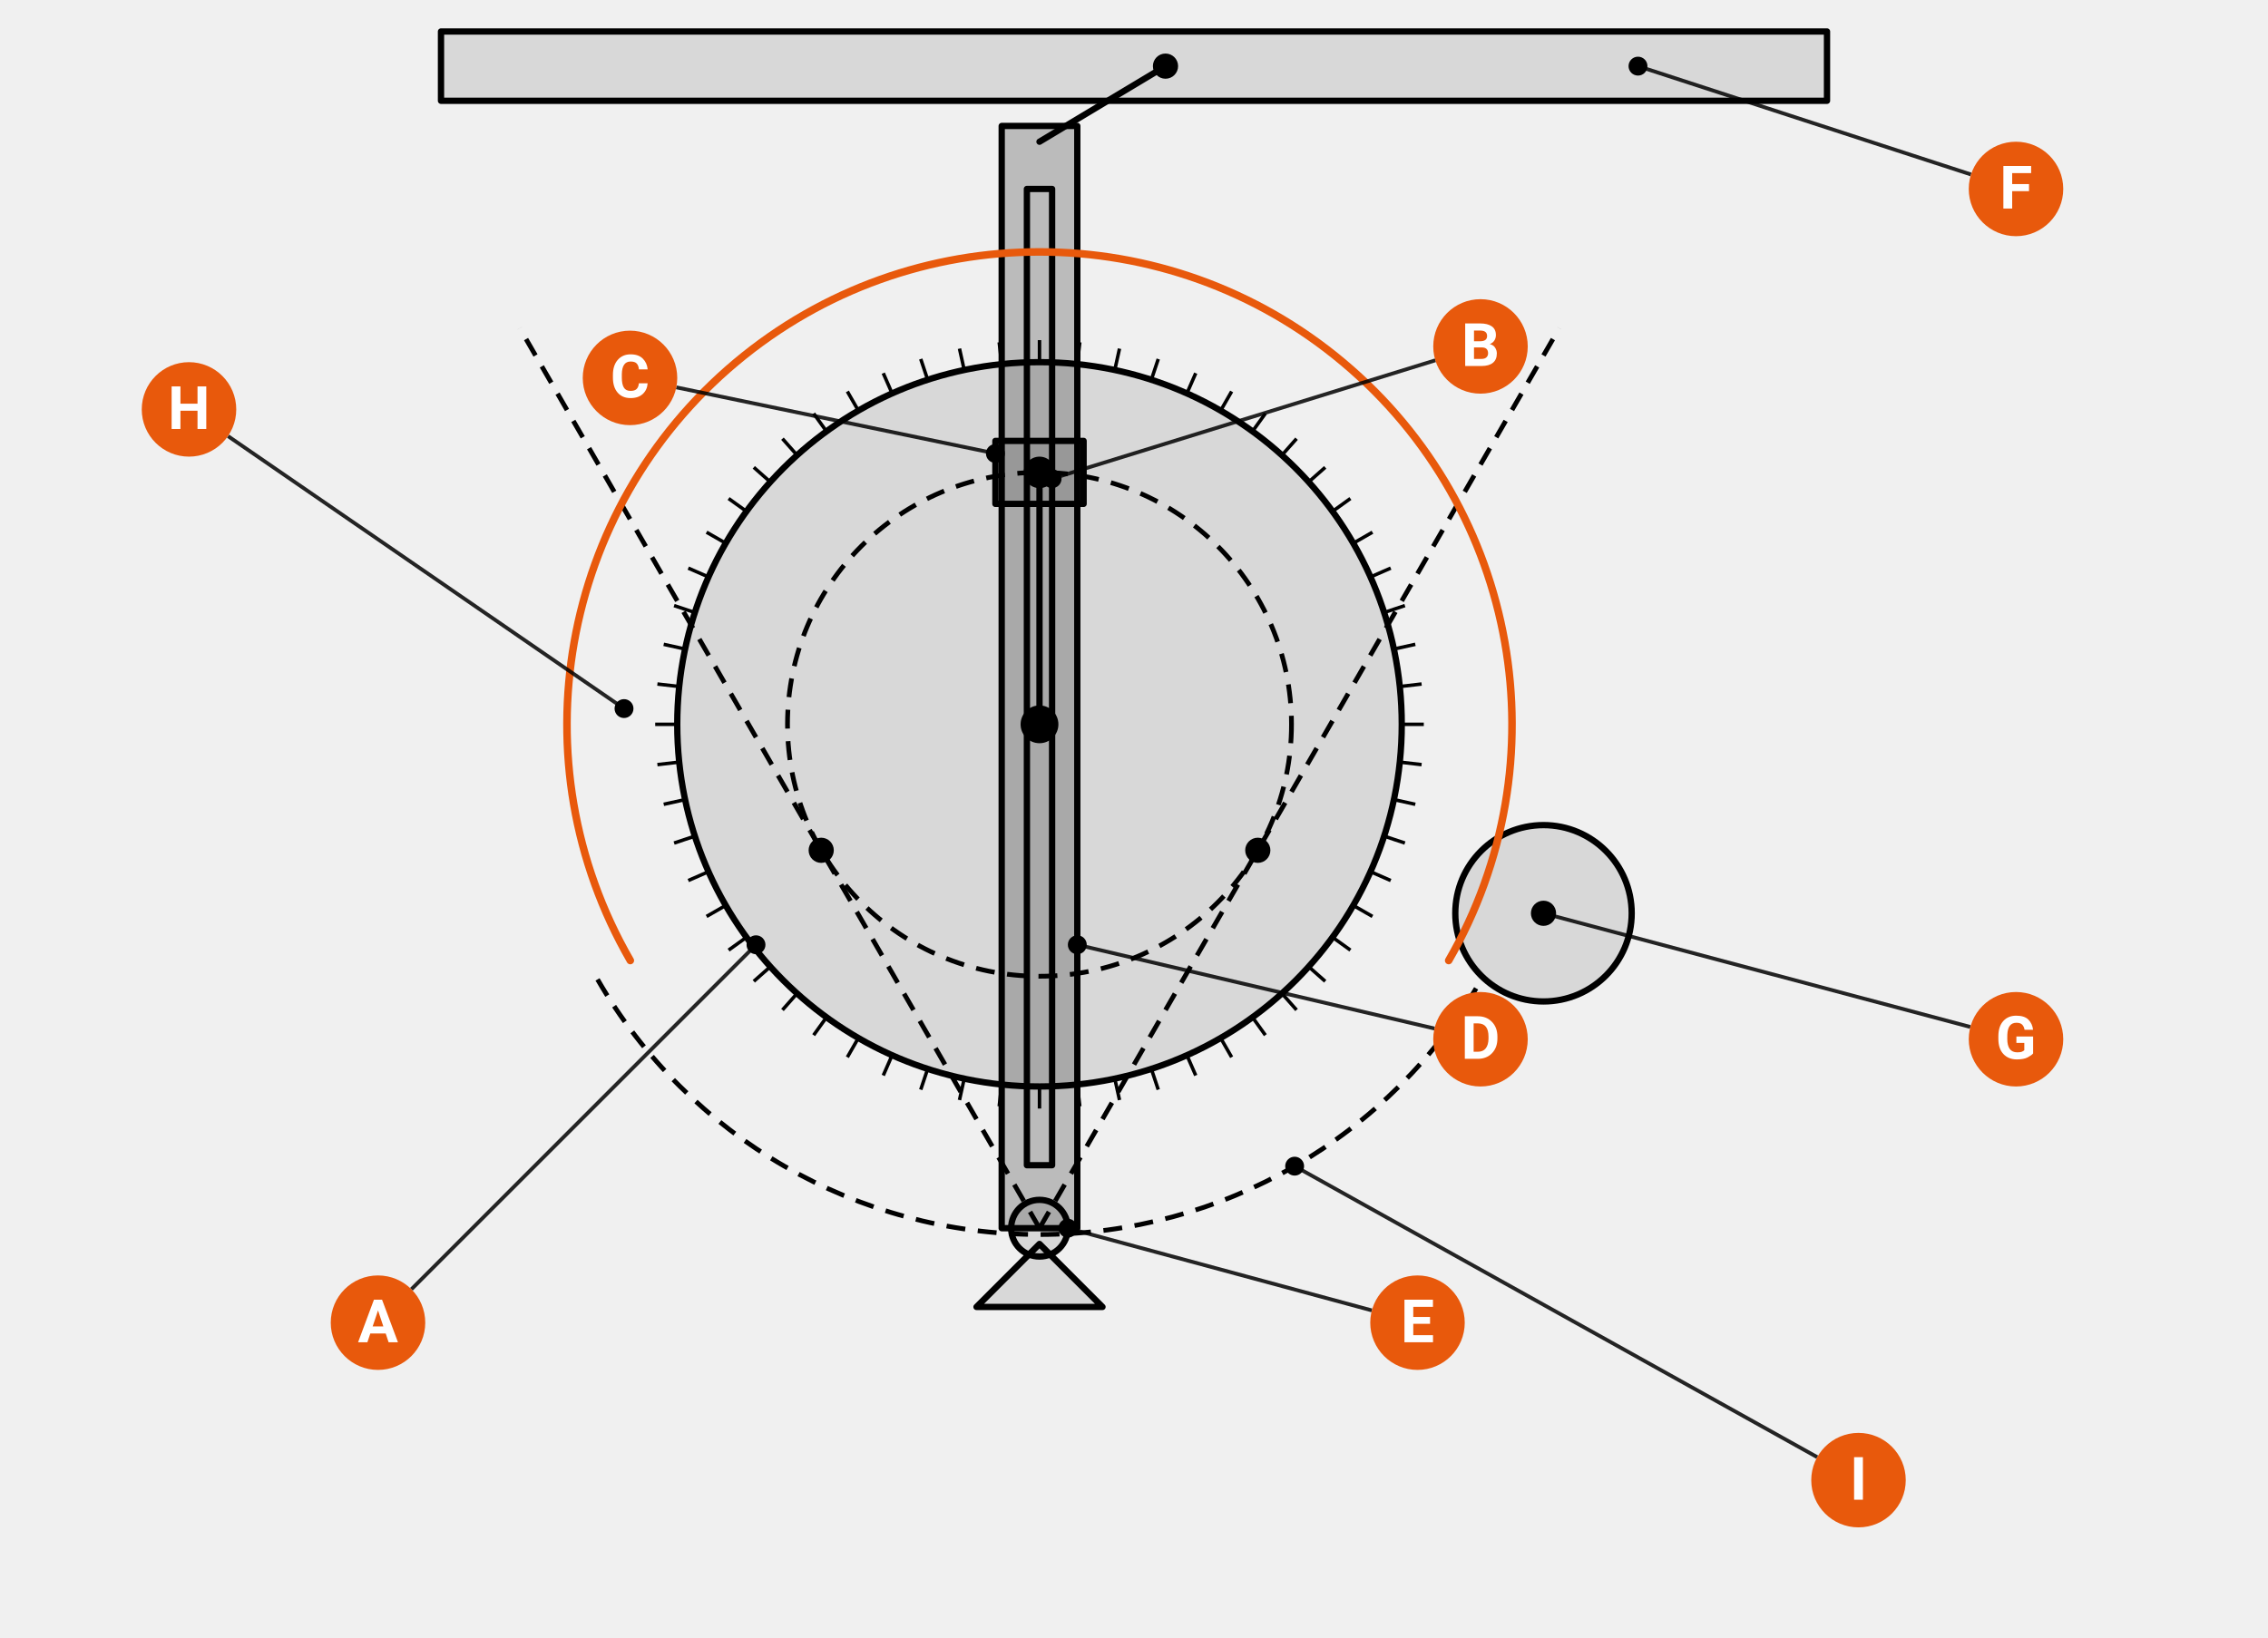
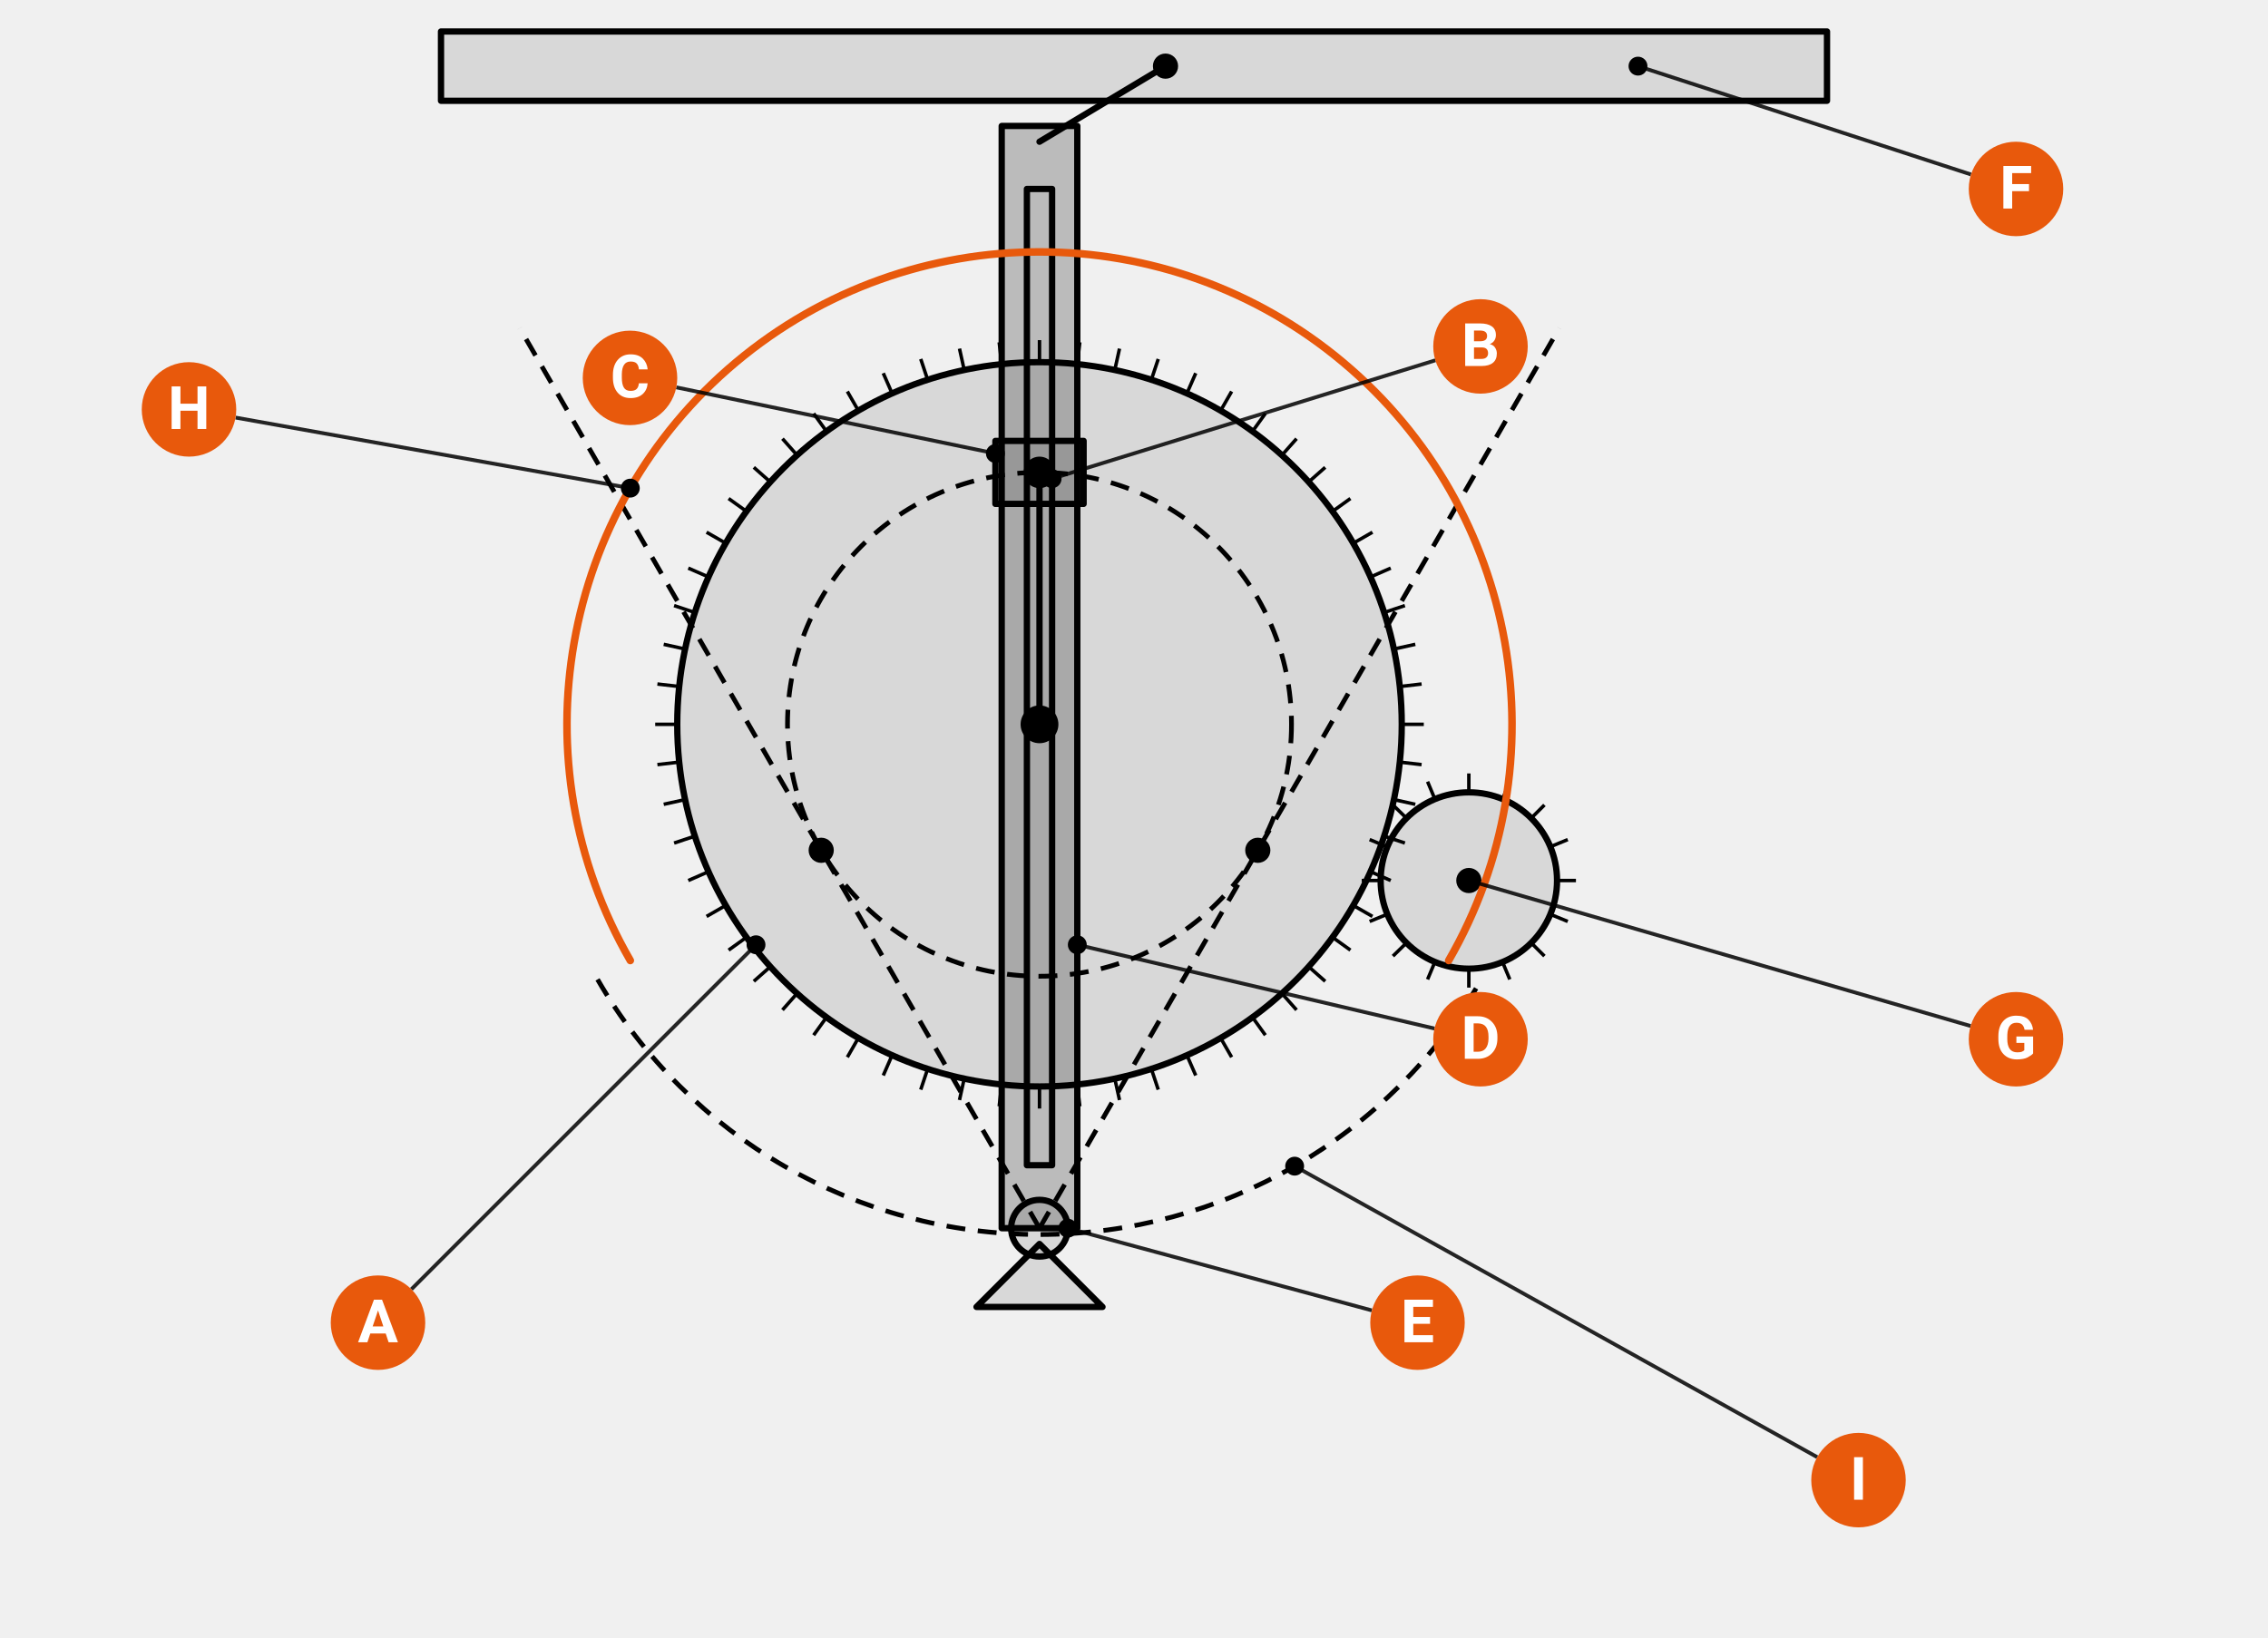
<svg xmlns="http://www.w3.org/2000/svg" viewBox="0 0 720 520" role="img" aria-label="Figure">
  <style>.s{fill:none;stroke:currentColor;stroke-width:2;stroke-linejoin:round;stroke-linecap:round}.thin{fill:none;stroke:currentColor;stroke-width:1.1}.lead{fill:none;stroke:currentColor;stroke-width:1.2;opacity:.85}.f{fill:currentColor;fill-opacity:.10;stroke:currentColor;stroke-width:2;stroke-linejoin:round}.f2{fill:currentColor;fill-opacity:.22;stroke:currentColor;stroke-width:2;stroke-linejoin:round}.k{fill:currentColor;stroke:none}.d{fill:none;stroke:currentColor;stroke-width:1.5;stroke-dasharray:6 4}.cl{fill:none;stroke:currentColor;stroke-width:1;stroke-dasharray:14 4 3 4;opacity:.7}.acc{fill:none;stroke:#e8590c;stroke-width:2.4;stroke-linecap:round}.accf{fill:#e8590c;stroke:none}.acct{fill:#e8590c;stroke:none}.tx{fill:currentColor;font-family:system-ui,-apple-system,"Segoe UI",Roboto,Arial,sans-serif}text{font-family:system-ui,-apple-system,"Segoe UI",Roboto,Arial,sans-serif}</style>
  <circle class="f" cx="330.0" cy="230.0" r="115.0" />
  <line class="thin" x1="445.0" y1="230.0" x2="452.0" y2="230.0" />
  <line class="thin" x1="444.4" y1="242.0" x2="451.3" y2="242.8" />
  <line class="thin" x1="442.5" y1="253.9" x2="449.3" y2="255.4" />
  <line class="thin" x1="439.4" y1="265.5" x2="446.0" y2="267.7" />
  <line class="thin" x1="435.1" y1="276.8" x2="441.5" y2="279.6" />
  <line class="thin" x1="429.6" y1="287.5" x2="435.7" y2="291.0" />
  <line class="thin" x1="423.0" y1="297.6" x2="428.7" y2="301.7" />
  <line class="thin" x1="415.5" y1="307.0" x2="420.7" y2="311.6" />
  <line class="thin" x1="407.0" y1="315.5" x2="411.6" y2="320.7" />
  <line class="thin" x1="397.6" y1="323.0" x2="401.7" y2="328.7" />
  <line class="thin" x1="387.5" y1="329.6" x2="391.0" y2="335.7" />
  <line class="thin" x1="376.8" y1="335.1" x2="379.6" y2="341.5" />
  <line class="thin" x1="365.5" y1="339.4" x2="367.7" y2="346.0" />
  <line class="thin" x1="353.9" y1="342.5" x2="355.4" y2="349.3" />
  <line class="thin" x1="342.0" y1="344.4" x2="342.8" y2="351.3" />
  <line class="thin" x1="330.0" y1="345.0" x2="330.0" y2="352.0" />
  <line class="thin" x1="318.0" y1="344.4" x2="317.2" y2="351.3" />
  <line class="thin" x1="306.1" y1="342.5" x2="304.6" y2="349.3" />
  <line class="thin" x1="294.5" y1="339.4" x2="292.3" y2="346.0" />
  <line class="thin" x1="283.2" y1="335.1" x2="280.4" y2="341.5" />
  <line class="thin" x1="272.5" y1="329.6" x2="269.0" y2="335.7" />
  <line class="thin" x1="262.4" y1="323.0" x2="258.3" y2="328.7" />
  <line class="thin" x1="253.0" y1="315.5" x2="248.4" y2="320.7" />
  <line class="thin" x1="244.5" y1="307.0" x2="239.3" y2="311.6" />
  <line class="thin" x1="237.0" y1="297.6" x2="231.3" y2="301.7" />
  <line class="thin" x1="230.4" y1="287.5" x2="224.3" y2="291.0" />
  <line class="thin" x1="224.9" y1="276.8" x2="218.5" y2="279.6" />
  <line class="thin" x1="220.6" y1="265.5" x2="214.0" y2="267.7" />
  <line class="thin" x1="217.5" y1="253.9" x2="210.7" y2="255.4" />
  <line class="thin" x1="215.6" y1="242.0" x2="208.7" y2="242.8" />
  <line class="thin" x1="215.0" y1="230.0" x2="208.0" y2="230.0" />
  <line class="thin" x1="215.6" y1="218.0" x2="208.7" y2="217.2" />
  <line class="thin" x1="217.5" y1="206.1" x2="210.7" y2="204.6" />
  <line class="thin" x1="220.6" y1="194.5" x2="214.0" y2="192.3" />
  <line class="thin" x1="224.9" y1="183.2" x2="218.5" y2="180.4" />
  <line class="thin" x1="230.4" y1="172.5" x2="224.3" y2="169.0" />
  <line class="thin" x1="237.0" y1="162.4" x2="231.3" y2="158.3" />
  <line class="thin" x1="244.5" y1="153.0" x2="239.3" y2="148.4" />
  <line class="thin" x1="253.0" y1="144.5" x2="248.4" y2="139.3" />
  <line class="thin" x1="262.4" y1="137.0" x2="258.3" y2="131.3" />
  <line class="thin" x1="272.5" y1="130.4" x2="269.0" y2="124.3" />
  <line class="thin" x1="283.2" y1="124.9" x2="280.4" y2="118.5" />
  <line class="thin" x1="294.5" y1="120.6" x2="292.3" y2="114.0" />
  <line class="thin" x1="306.1" y1="117.5" x2="304.6" y2="110.7" />
  <line class="thin" x1="318.0" y1="115.6" x2="317.2" y2="108.7" />
  <line class="thin" x1="330.0" y1="115.0" x2="330.0" y2="108.0" />
  <line class="thin" x1="342.0" y1="115.6" x2="342.8" y2="108.7" />
  <line class="thin" x1="353.9" y1="117.5" x2="355.4" y2="110.7" />
  <line class="thin" x1="365.5" y1="120.6" x2="367.7" y2="114.0" />
  <line class="thin" x1="376.8" y1="124.9" x2="379.6" y2="118.5" />
  <line class="thin" x1="387.5" y1="130.4" x2="391.0" y2="124.3" />
  <line class="thin" x1="397.6" y1="137.0" x2="401.7" y2="131.3" />
  <line class="thin" x1="407.0" y1="144.5" x2="411.6" y2="139.3" />
  <line class="thin" x1="415.5" y1="153.0" x2="420.7" y2="148.4" />
  <line class="thin" x1="423.0" y1="162.4" x2="428.7" y2="158.3" />
  <line class="thin" x1="429.6" y1="172.5" x2="435.7" y2="169.0" />
  <line class="thin" x1="435.1" y1="183.2" x2="441.5" y2="180.4" />
  <line class="thin" x1="439.4" y1="194.5" x2="446.0" y2="192.3" />
  <line class="thin" x1="442.5" y1="206.1" x2="449.3" y2="204.6" />
  <line class="thin" x1="444.4" y1="218.0" x2="451.3" y2="217.2" />
  <circle class="d" cx="330.0" cy="230.0" r="80.0" />
  <circle class="k" cx="330.0" cy="230.0" r="6.0" />
  <line class="d" x1="330.0" y1="390.0" x2="495.0" y2="104.2" />
  <circle class="k" cx="399.3" cy="270.0" r="4.0" />
  <line class="d" x1="330.0" y1="390.0" x2="165.0" y2="104.2" />
  <circle class="k" cx="260.7" cy="270.0" r="4.0" />
  <rect class="f2" x="318.0" y="40.0" width="24.0" height="350.0" rx="0" />
  <rect class="s" x="326.0" y="60.0" width="8.0" height="310.0" rx="0" />
  <rect class="f" x="316.0" y="140.0" width="28.0" height="20.0" rx="0" />
  <circle class="k" cx="330.0" cy="150.0" r="5.0" />
  <line class="s" x1="330.0" y1="230.0" x2="330.0" y2="150.0" />
  <circle class="f" cx="330.0" cy="390.0" r="9.0" />
  <polygon class="f" points="310.0,415.0 350.0,415.0 330.0,395.0" />
  <rect class="f" x="140.0" y="10.0" width="440.0" height="22.0" rx="0" />
  <line class="s" x1="330.0" y1="45.0" x2="370.0" y2="21.0" />
  <circle class="k" cx="370.0" cy="21.0" r="4.0" />
-   <circle class="f" cx="490.0" cy="290.0" r="28.0" />
-   <circle class="k" cx="490.0" cy="290.0" r="4.0" />
+   <circle class="f" cx="466.3" cy="279.6" r="28.0" />
+   <circle class="k" cx="466.3" cy="279.6" r="4.0" />
+   <line class="thin" x1="494.3" y1="279.6" x2="500.3" y2="279.6" />
+   <line class="thin" x1="492.1" y1="290.3" x2="497.7" y2="292.6" />
+   <line class="thin" x1="486.1" y1="299.4" x2="490.3" y2="303.6" />
+   <line class="thin" x1="477.0" y1="305.5" x2="479.3" y2="311.0" />
+   <line class="thin" x1="466.3" y1="307.6" x2="466.3" y2="313.6" />
+   <line class="thin" x1="455.5" y1="305.5" x2="453.2" y2="311.0" />
+   <line class="thin" x1="446.5" y1="299.4" x2="442.2" y2="303.6" />
+   <line class="thin" x1="440.4" y1="290.3" x2="434.8" y2="292.6" />
+   <line class="thin" x1="438.3" y1="279.6" x2="432.3" y2="279.6" />
+   <line class="thin" x1="440.4" y1="268.9" x2="434.8" y2="266.6" />
+   <line class="thin" x1="446.5" y1="259.8" x2="442.2" y2="255.6" />
+   <line class="thin" x1="455.5" y1="253.7" x2="453.2" y2="248.2" />
+   <line class="thin" x1="466.3" y1="251.6" x2="466.3" y2="245.6" />
+   <line class="thin" x1="477.0" y1="253.7" x2="479.3" y2="248.2" />
+   <line class="thin" x1="486.1" y1="259.8" x2="490.3" y2="255.6" />
+   <line class="thin" x1="492.1" y1="268.9" x2="497.7" y2="266.6" />
  <path class="acc" d="M459.9,305.0 A150,150 0 1 0 200.1,305.0" />
  <path class="d" d="M189.7,311.0 A162,162 0 0 0 470.3,311.0" />
  <line class="lead" x1="240.0" y1="300.0" x2="130.6" y2="409.4" />
  <circle class="k" cx="240.0" cy="300.0" r="3" />
  <circle cx="120.0" cy="420.0" r="15" fill="#e8590c" />
  <text x="120.0" y="421.0" font-size="19" font-weight="700" text-anchor="middle" dominant-baseline="middle" fill="#ffffff">A</text>
  <line class="lead" x1="334.0" y1="152.0" x2="455.7" y2="114.4" />
  <circle class="k" cx="334.0" cy="152.0" r="3" />
  <circle cx="470.0" cy="110.0" r="15" fill="#e8590c" />
  <text x="470.0" y="111.0" font-size="19" font-weight="700" text-anchor="middle" dominant-baseline="middle" fill="#ffffff">B</text>
  <line class="lead" x1="316.0" y1="144.0" x2="214.7" y2="123.0" />
  <circle class="k" cx="316.0" cy="144.0" r="3" />
  <circle cx="200.0" cy="120.0" r="15" fill="#e8590c" />
  <text x="200.0" y="121.0" font-size="19" font-weight="700" text-anchor="middle" dominant-baseline="middle" fill="#ffffff">C</text>
  <line class="lead" x1="342.0" y1="300.0" x2="455.4" y2="326.6" />
  <circle class="k" cx="342.0" cy="300.0" r="3" />
  <circle cx="470.0" cy="330.0" r="15" fill="#e8590c" />
  <text x="470.0" y="331.0" font-size="19" font-weight="700" text-anchor="middle" dominant-baseline="middle" fill="#ffffff">D</text>
  <line class="lead" x1="339.0" y1="390.0" x2="435.5" y2="416.1" />
  <circle class="k" cx="339.0" cy="390.0" r="3" />
  <circle cx="450.0" cy="420.0" r="15" fill="#e8590c" />
  <text x="450.0" y="421.0" font-size="19" font-weight="700" text-anchor="middle" dominant-baseline="middle" fill="#ffffff">E</text>
  <line class="lead" x1="520.0" y1="21.0" x2="625.7" y2="55.4" />
  <circle class="k" cx="520.0" cy="21.0" r="3" />
  <circle cx="640.0" cy="60.0" r="15" fill="#e8590c" />
  <text x="640.0" y="61.0" font-size="19" font-weight="700" text-anchor="middle" dominant-baseline="middle" fill="#ffffff">F</text>
-   <line class="lead" x1="490.0" y1="290.0" x2="625.5" y2="326.1" />
-   <circle class="k" cx="490.0" cy="290.0" r="3" />
+   <line class="lead" x1="466.3" y1="279.6" x2="625.6" y2="325.8" />
+   <circle class="k" cx="466.3" cy="279.6" r="3" />
  <circle cx="640.0" cy="330.0" r="15" fill="#e8590c" />
  <text x="640.0" y="331.0" font-size="19" font-weight="700" text-anchor="middle" dominant-baseline="middle" fill="#ffffff">G</text>
-   <line class="lead" x1="198.1" y1="225.0" x2="72.4" y2="138.5" />
-   <circle class="k" cx="198.1" cy="225.0" r="3" />
+   <line class="lead" x1="200.1" y1="155.0" x2="74.8" y2="132.6" />
+   <circle class="k" cx="200.1" cy="155.0" r="3" />
  <circle cx="60.0" cy="130.0" r="15" fill="#e8590c" />
  <text x="60.0" y="131.0" font-size="19" font-weight="700" text-anchor="middle" dominant-baseline="middle" fill="#ffffff">H</text>
  <line class="lead" x1="411.0" y1="370.3" x2="576.9" y2="462.7" />
  <circle class="k" cx="411.0" cy="370.3" r="3" />
  <circle cx="590.0" cy="470.0" r="15" fill="#e8590c" />
  <text x="590.0" y="471.0" font-size="19" font-weight="700" text-anchor="middle" dominant-baseline="middle" fill="#ffffff">I</text>
</svg>
